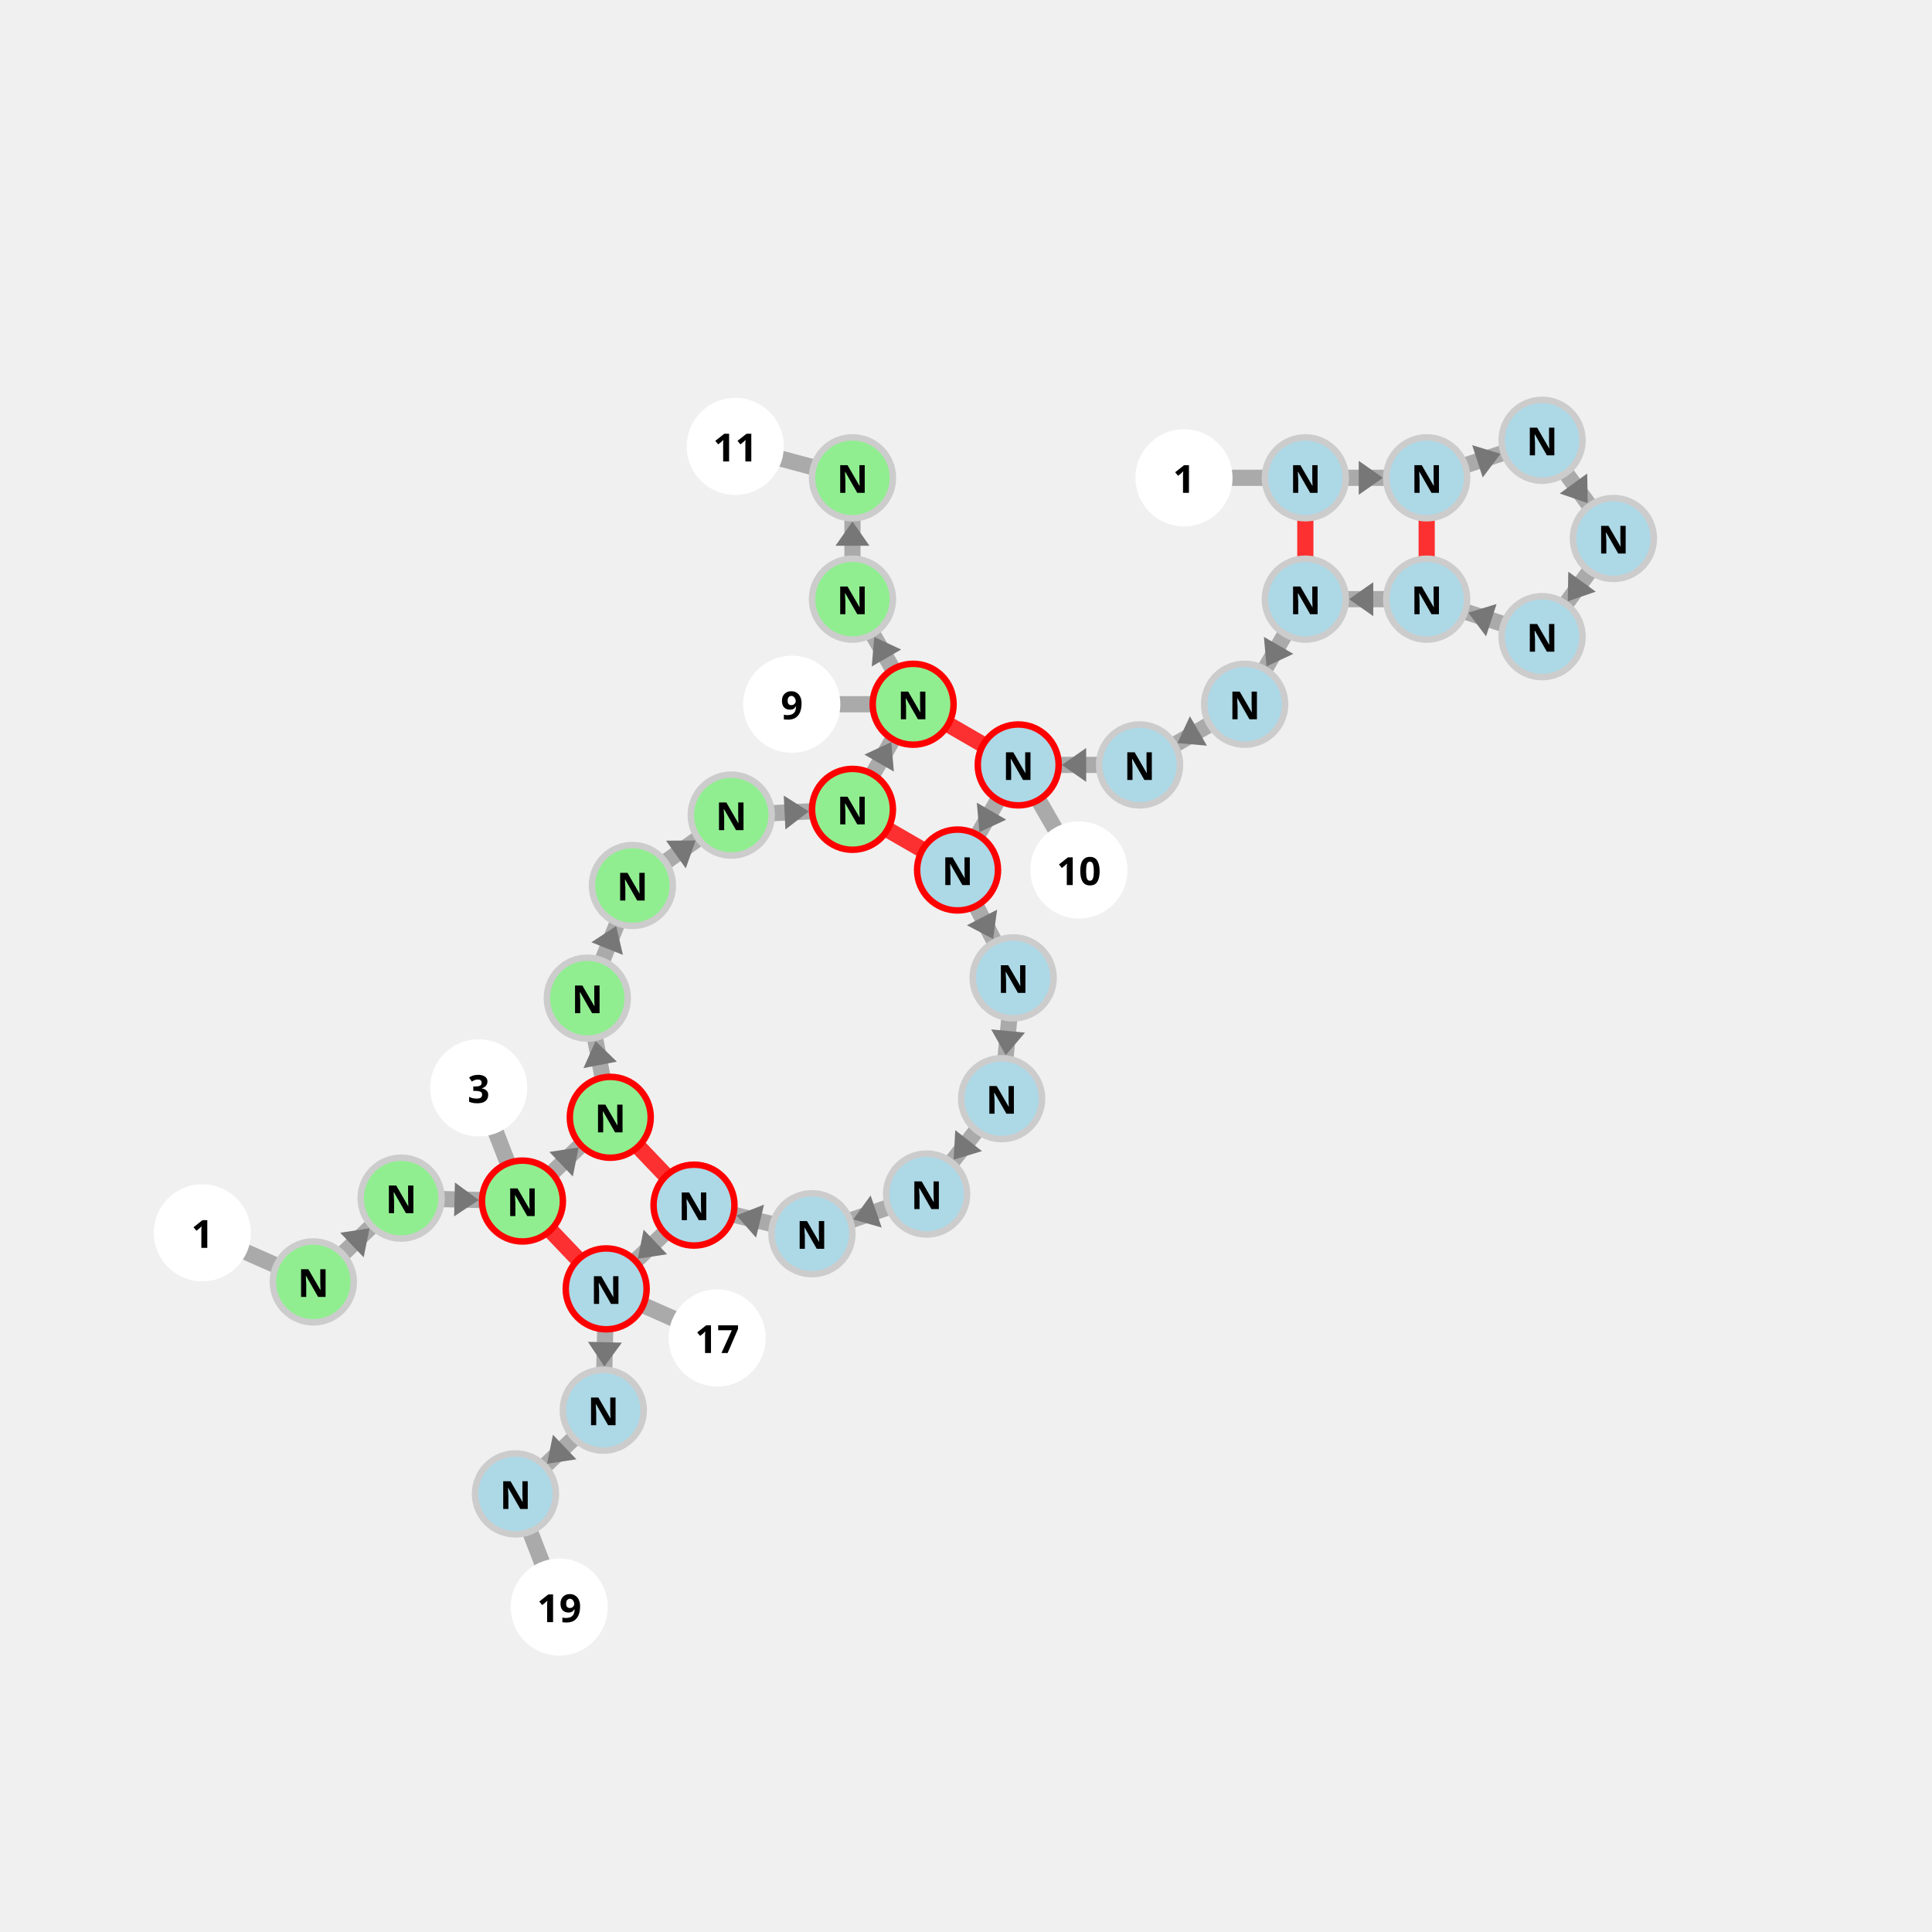
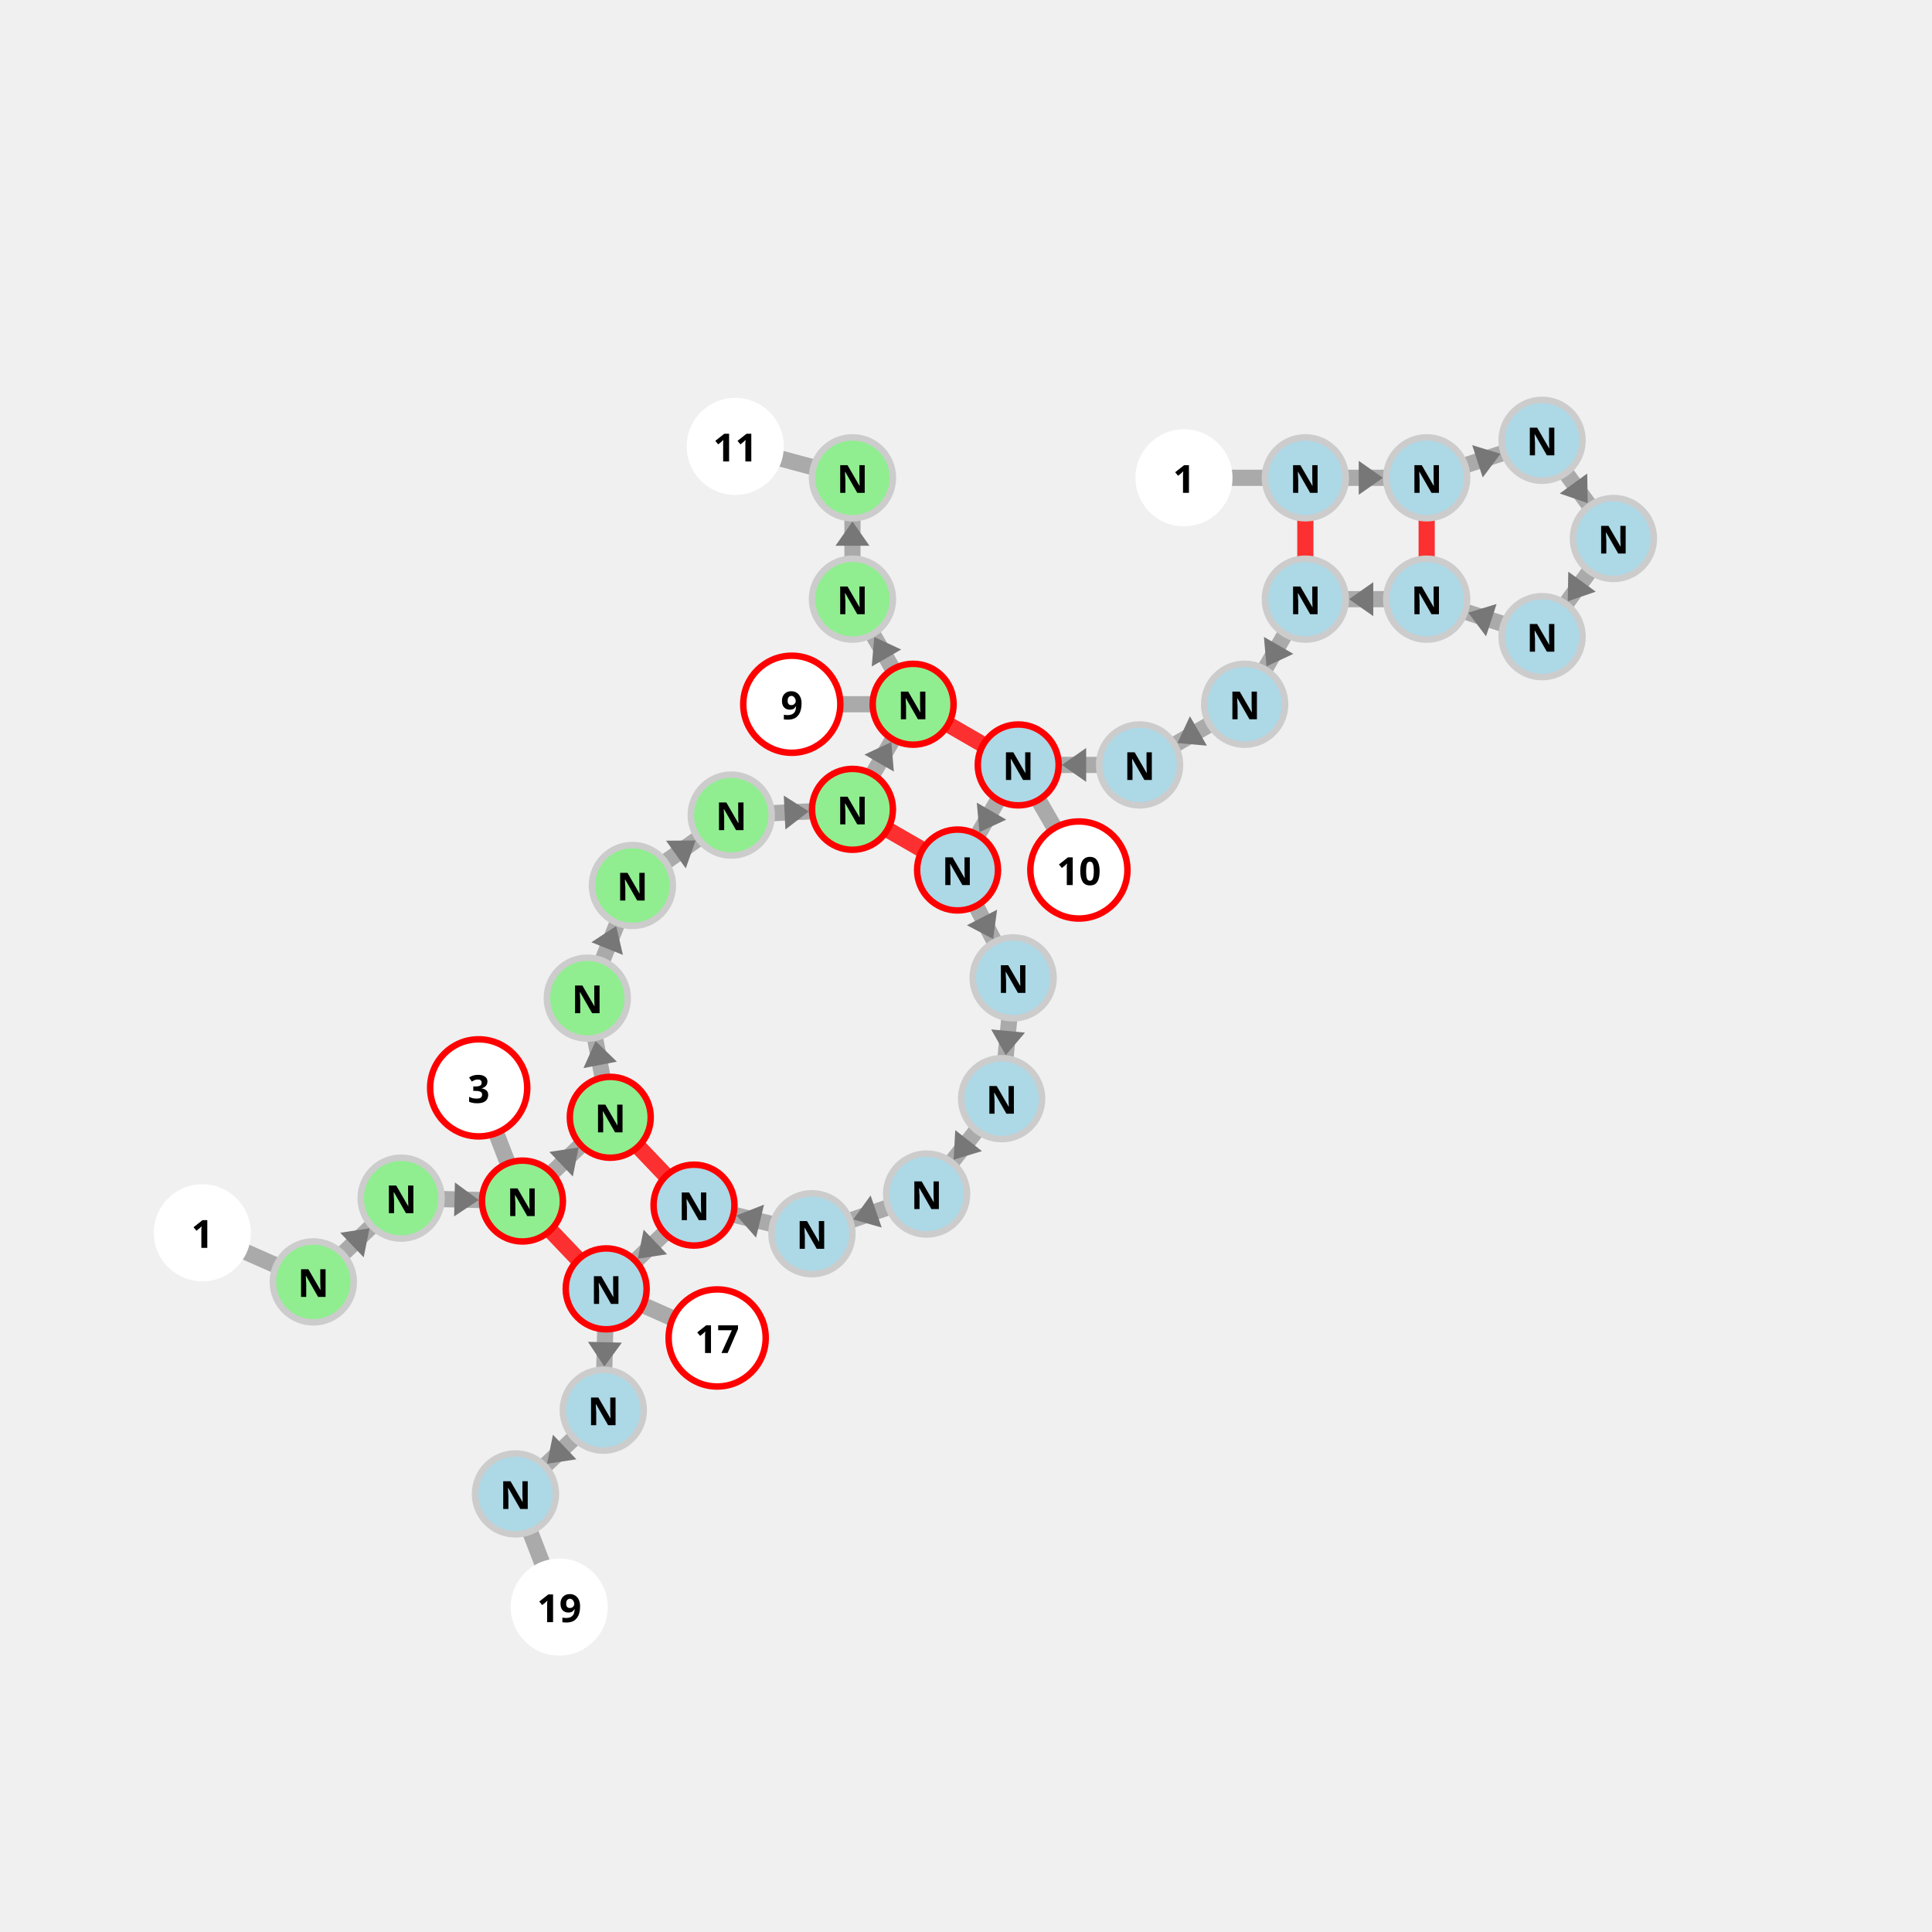
<svg xmlns="http://www.w3.org/2000/svg" viewBox="0 0 300 300">
  <style type="text/css">
 circle.fornac-node, polygon.fornac-node {
  stroke: #ccc;
  stroke-width: 0.8;
  opacity: 1;
  fill: white;
}

path.fornac-directionArrow {
  fill: #777;
  stroke: none;
  stroke-width: 0.8px;
}

g.fornac-plot {
    /* outline: 1px solid red; */
}

circle.fornac-node[base_type="a"] {
  fill: #dbdb8d;
}

circle.fornac-node[base_type="c"] {
  fill: #98df8a;
}

circle.fornac-node[base_type="g"] {
  fill: #ff9896;
}

circle.fornac-node[base_type="u"], circle.fornac-node[base_type="t"] {
  fill: #aec7e8;
}

.fornac-node &gt; text {
     pointer-events: none;
 }

circle.fornac-node[node_type="label"] {
    stroke: transparent;
    stroke-width: 0;
    fill: white;
    display: inline;
}

circle.fornac-node[node_type="protein"] {
    fill: gray;
    fill-opacity: 0.5;
    stroke-width: 4;
}

.fornac-selectedNode &gt; circle.fornac-node {
    stroke: red;
}

text.fornac-nodeLabel {
    font-weight: bold;
    font-family: Tahoma, Geneva, sans-serif;
    font-size: 0.4em;
    color: rgb(100,100,100);
    text-anchor: middle;
    alignment-baseline: middle;
    dominant-baseline: central;
    pointer-events: none;
    -webkit-touch-callout: none;
    -webkit-user-select: none;
    -khtml-user-select: none;
    -moz-user-select: none;
    -ms-user-select: none;
    user-select: none;
}

line.fornac-link {
  stroke: #999;
  stroke-opacity: 0.8;
  stroke-width: 2;
}

line.fornac-link[link_type="pseudoknot"] {
    stroke: red;
}

line.fornac-link[link_type="basepair"] {
  stroke: red;
}

line.fornac-link[link_type="intermolecule"] {
  stroke: blue;
}

line.fornac-link[link_type="chain_chain"] {
  stroke-dasharray: 3,3;
}

line.fornac-link[link_type="fake"] {
  stroke: green;
}

text.fornac-plotLabel {
    font-family: Tahoma, Geneva, sans-serif;
    font-weight: bolder;
    font-size: 1.2em;
    fill: rgba(200, 200, 200, 0.5);
    text-anchor: middle;
    alignment-baseline: central;
}

.fornac-transparent {
    fill: transparent;
    stroke-width: 0;
    stroke-opacity: 0;
    opacity: 0;
    visibility: hidden;
    pointer-events: none;
}

.fornac-dragLine {
  stroke: #999;
  stroke-width: 2;
  pointer-events: none;
}

.fornac-mouseEventHelper &gt; .extent {
  fill-opacity: .1;
  stroke: #fff;
  shape-rendering: crispEdges;
}

.d3-context-menu {
	position: absolute;
	display: none;
	background-color: #f2f2f2;
	border-radius: 4px;

	font-family: Arial, sans-serif;
	font-size: 14px;
	min-width: 150px;
	border: 1px solid #d4d4d4;

	z-index:1200;
}

.d3-context-menu ul {
	list-style-type: none;
	margin: 4px 0px;
	padding: 0px;
	cursor: default;
}

.d3-context-menu ul li {
	padding: 4px 16px;

	-webkit-touch-callout: none; /* iOS Safari */
	-webkit-user-select: none;   /* Chrome/Safari/Opera */
	-khtml-user-select: none;    /* Konqueror */
	-moz-user-select: none;      /* Firefox */
	-ms-user-select: none;       /* Internet Explorer/Edge */
	user-select: none;
}

.d3-context-menu ul li:hover {
	background-color: #4677f8;
	color: #fefefe;
}

.d3-context-menu-selected {
	background-color: #4677f8;
	color: #fefefe;
}

/*
	Header
*/

.d3-context-menu ul li.is-header
.d3-context-menu ul li.is-header:hover {
	background-color: #f2f2f2;
	color: #444;
	font-weight: bold;
	font-style: italic;
}

/*
	Disabled
*/

.d3-context-menu ul li.is-disabled
.d3-context-menu ul li.is-disabled:hover {
	background-color: #f2f2f2;
	color: #888;
	cursor: not-allowed;
}

/*
	Divider
*/

.d3-context-menu ul li.is-divider {
	padding: 0px 0px;
}

.d3-context-menu ul li.is-divider:hover {
	background-color: #f2f2f2;
}

.d3-context-menu ul hr {
	border: 0;
    height: 0;
    border-top: 1px solid rgba(0, 0, 0, 0.1);
    border-bottom: 1px solid rgba(255, 255, 255, 0.3);
}

/*# sourceMappingURL=fornac.css.map*/ 
</style>
  <g class="fornac-plot" transform="translate(77.07398,-51.42303)scale(1.256171,1.256171)">
    <g class="fornac-links">
      <line class="link fornac-link" x1="100" y1="100" x2="100" y2="115" link_type="basepair" pointer-events="all" />
      <line class="link fornac-link" x1="115" y1="100" x2="115" y2="115" link_type="basepair" pointer-events="all" />
      <line class="link fornac-link" x1="100" y1="100" x2="115" y2="100" link_type="backbone" pointer-events="all" />
      <line class="link fornac-link" x1="115" y1="100" x2="129.266" y2="95.365" link_type="backbone" pointer-events="all" />
      <line class="link fornac-link" x1="129.266" y1="95.365" x2="138.083" y2="107.5" link_type="backbone" pointer-events="all" />
      <line class="link fornac-link" x1="138.083" y1="107.5" x2="129.266" y2="119.635" link_type="backbone" pointer-events="all" />
      <line class="link fornac-link" x1="129.266" y1="119.635" x2="115" y2="115" link_type="backbone" pointer-events="all" />
      <line class="link fornac-link" x1="115" y1="115" x2="100" y2="115" link_type="backbone" pointer-events="all" />
      <line class="link fornac-link" x1="100" y1="115" x2="92.5" y2="127.99" link_type="backbone" pointer-events="all" />
      <line class="link fornac-link" x1="92.5" y1="127.99" x2="79.51" y2="135.49" link_type="backbone" pointer-events="all" />
      <line class="link fornac-link" x1="64.51" y1="135.49" x2="51.519" y2="127.99" link_type="basepair" pointer-events="all" />
      <line class="link fornac-link" x1="79.51" y1="135.49" x2="64.51" y2="135.49" link_type="backbone" pointer-events="all" />
      <line class="link fornac-link" x1="57.01" y1="148.481" x2="44.019" y2="140.981" link_type="basepair" pointer-events="all" />
      <line class="link fornac-link" x1="64.51" y1="135.49" x2="57.01" y2="148.481" link_type="backbone" pointer-events="all" />
      <line class="link fornac-link" x1="57.01" y1="148.481" x2="63.883" y2="161.813" link_type="backbone" pointer-events="all" />
      <line class="link fornac-link" x1="63.883" y1="161.813" x2="62.457" y2="176.745" link_type="backbone" pointer-events="all" />
      <line class="link fornac-link" x1="62.457" y1="176.745" x2="53.185" y2="188.536" link_type="backbone" pointer-events="all" />
      <line class="link fornac-link" x1="53.185" y1="188.536" x2="39.01" y2="193.442" link_type="backbone" pointer-events="all" />
      <line class="link fornac-link" x1="24.433" y1="189.906" x2="14.081" y2="179.05" link_type="basepair" pointer-events="all" />
      <line class="link fornac-link" x1="39.01" y1="193.442" x2="24.433" y2="189.906" link_type="backbone" pointer-events="all" />
      <line class="link fornac-link" x1="13.577" y1="200.257" x2="3.225" y2="189.401" link_type="basepair" pointer-events="all" />
      <line class="link fornac-link" x1="24.433" y1="189.906" x2="13.577" y2="200.257" link_type="backbone" pointer-events="all" />
      <line class="link fornac-link" x1="13.577" y1="200.257" x2="13.22" y2="215.253" link_type="backbone" pointer-events="all" />
      <line class="link fornac-link" x1="13.22" y1="215.253" x2="2.364" y2="225.604" link_type="backbone" pointer-events="all" />
      <line class="link fornac-link" x1="-22.626" y1="199.395" x2="-11.77" y2="189.044" link_type="backbone" pointer-events="all" />
      <line class="link fornac-link" x1="-11.77" y1="189.044" x2="3.225" y2="189.401" link_type="backbone" pointer-events="all" />
      <line class="link fornac-link" x1="3.225" y1="189.401" x2="14.081" y2="179.05" link_type="backbone" pointer-events="all" />
      <line class="link fornac-link" x1="14.081" y1="179.05" x2="11.243" y2="164.321" link_type="backbone" pointer-events="all" />
      <line class="link fornac-link" x1="11.243" y1="164.321" x2="16.818" y2="150.395" link_type="backbone" pointer-events="all" />
      <line class="link fornac-link" x1="16.818" y1="150.395" x2="29.036" y2="141.694" link_type="backbone" pointer-events="all" />
      <line class="link fornac-link" x1="29.036" y1="141.694" x2="44.019" y2="140.981" link_type="backbone" pointer-events="all" />
      <line class="link fornac-link" x1="44.019" y1="140.981" x2="51.519" y2="127.99" link_type="backbone" pointer-events="all" />
      <line class="link fornac-link" x1="51.519" y1="127.99" x2="44.019" y2="115" link_type="backbone" pointer-events="all" />
      <line class="link fornac-link" x1="44.019" y1="115" x2="44.019" y2="100" link_type="backbone" pointer-events="all" />
      <line class="link fornac-link" x1="100" y1="100" x2="85" y2="100" link_type="label_link" pointer-events="all" />
      <line class="link fornac-link" x1="115" y1="100" x2="112.653" y2="85.185" link_type="label_link" pointer-events="all" style="display:none" />
      <line class="link fornac-link" x1="129.266" y1="95.365" x2="133.901" y2="81.099" link_type="label_link" pointer-events="all" style="display:none" />
      <line class="link fornac-link" x1="138.083" y1="107.5" x2="153.083" y2="107.5" link_type="label_link" pointer-events="all" style="display:none" />
      <line class="link fornac-link" x1="129.266" y1="119.635" x2="133.901" y2="133.901" link_type="label_link" pointer-events="all" style="display:none" />
      <line class="link fornac-link" x1="115" y1="115" x2="112.653" y2="129.815" link_type="label_link" pointer-events="all" style="display:none" />
      <line class="link fornac-link" x1="100" y1="115" x2="107.5" y2="127.99" link_type="label_link" pointer-events="all" style="display:none" />
      <line class="link fornac-link" x1="92.5" y1="127.99" x2="103.107" y2="138.597" link_type="label_link" pointer-events="all" style="display:none" />
      <line class="link fornac-link" x1="79.51" y1="135.49" x2="83.392" y2="149.979" link_type="label_link" pointer-events="all" style="display:none" />
      <line class="link fornac-link" x1="64.51" y1="135.49" x2="72.01" y2="148.481" link_type="label_link" pointer-events="all" />
      <line class="link fornac-link" x1="57.01" y1="148.481" x2="72.005" y2="148.838" link_type="label_link" pointer-events="all" style="display:none" />
      <line class="link fornac-link" x1="63.883" y1="161.813" x2="78.612" y2="158.975" link_type="label_link" pointer-events="all" style="display:none" />
      <line class="link fornac-link" x1="62.457" y1="176.745" x2="76.383" y2="182.32" link_type="label_link" pointer-events="all" style="display:none" />
      <line class="link fornac-link" x1="53.185" y1="188.536" x2="61.886" y2="200.755" link_type="label_link" pointer-events="all" style="display:none" />
      <line class="link fornac-link" x1="39.01" y1="193.442" x2="39.724" y2="208.425" link_type="label_link" pointer-events="all" style="display:none" />
      <line class="link fornac-link" x1="24.433" y1="189.906" x2="28.315" y2="204.395" link_type="label_link" pointer-events="all" style="display:none" />
      <line class="link fornac-link" x1="13.577" y1="200.257" x2="27.294" y2="206.325" link_type="label_link" pointer-events="all" />
      <line class="link fornac-link" x1="13.22" y1="215.253" x2="26.937" y2="221.321" link_type="label_link" pointer-events="all" style="display:none" />
      <line class="link fornac-link" x1="2.364" y1="225.604" x2="7.772" y2="239.595" link_type="label_link" pointer-events="all" />
      <line class="link fornac-link" x1="-12.632" y1="225.247" x2="-18.701" y2="238.965" link_type="label_link" pointer-events="all" style="display:none" />
      <line class="link fornac-link" x1="-22.983" y1="214.391" x2="-36.974" y2="219.8" link_type="label_link" pointer-events="all" style="display:none" />
      <line class="link fornac-link" x1="-22.626" y1="199.395" x2="-36.344" y2="193.327" link_type="label_link" pointer-events="all" />
      <line class="link fornac-link" x1="-11.77" y1="189.044" x2="-17.179" y2="175.053" link_type="label_link" pointer-events="all" style="display:none" />
      <line class="link fornac-link" x1="3.225" y1="189.401" x2="-2.183" y2="175.41" link_type="label_link" pointer-events="all" />
      <line class="link fornac-link" x1="14.081" y1="179.05" x2="-0.206" y2="174.482" link_type="label_link" pointer-events="all" style="display:none" />
      <line class="link fornac-link" x1="11.243" y1="164.321" x2="-3.689" y2="162.895" link_type="label_link" pointer-events="all" style="display:none" />
      <line class="link fornac-link" x1="16.818" y1="150.395" x2="5.027" y2="141.123" link_type="label_link" pointer-events="all" style="display:none" />
      <line class="link fornac-link" x1="29.036" y1="141.694" x2="24.13" y2="127.519" link_type="label_link" pointer-events="all" style="display:none" />
      <line class="link fornac-link" x1="44.019" y1="140.981" x2="36.212" y2="128.173" link_type="label_link" pointer-events="all" style="display:none" />
      <line class="link fornac-link" x1="51.519" y1="127.99" x2="36.519" y2="127.99" link_type="label_link" pointer-events="all" />
      <line class="link fornac-link" x1="44.019" y1="115" x2="29.53" y2="118.882" link_type="label_link" pointer-events="all" style="display:none" />
      <line class="link fornac-link" x1="44.019" y1="100" x2="29.53" y2="96.118" link_type="label_link" pointer-events="all" />
    </g>
    <g class="fornac-nodes">
      <g class="gnode" struct_name="empty" transform="translate(100,100)" num="n1" rnum="n32">
        <path class="fornac-directionArrow" node_num="1" />
        <circle class="fornac-node" node_type="nucleotide" node_num="1" r="5" style="fill: lightblue;" />
        <text class="fornac-nodeLabel" label_type="nucleotide">N</text>
      </g>
      <g class="gnode" struct_name="empty" transform="translate(115,100)" num="n2" rnum="n31">
        <path class="fornac-directionArrow" node_num="2" d="M-8.4,-2.1L-5.4,0L-8.4,2.1" />
        <circle class="fornac-node" node_type="nucleotide" node_num="2" r="5" style="fill: lightblue;" />
        <text class="fornac-nodeLabel" label_type="nucleotide">N</text>
      </g>
      <g class="gnode" struct_name="empty" transform="translate(129.2658,95.36475)" num="n3" rnum="n30">
        <path class="fornac-directionArrow" node_num="3" d="M-8.638,0.599L-5.136,1.669L-7.34,4.593" />
        <circle class="fornac-node" node_type="nucleotide" node_num="3" r="5" style="fill: lightblue;" />
        <text class="fornac-nodeLabel" label_type="nucleotide">N</text>
      </g>
      <g class="gnode" struct_name="empty" transform="translate(138.0826,107.5)" num="n4" rnum="n29">
        <path class="fornac-directionArrow" node_num="4" d="M-3.238,-8.03L-3.174,-4.369L-6.636,-5.561" />
        <circle class="fornac-node" node_type="nucleotide" node_num="4" r="5" style="fill: lightblue;" />
        <text class="fornac-nodeLabel" label_type="nucleotide">N</text>
      </g>
      <g class="gnode" struct_name="empty" transform="translate(129.2658,119.6353)" num="n5" rnum="n28">
        <path class="fornac-directionArrow" node_num="5" d="M6.636,-5.561L3.174,-4.369L3.238,-8.03" />
        <circle class="fornac-node" node_type="nucleotide" node_num="5" r="5" style="fill: lightblue;" />
        <text class="fornac-nodeLabel" label_type="nucleotide">N</text>
      </g>
      <g class="gnode" struct_name="empty" transform="translate(115,115)" num="n6" rnum="n27">
        <path class="fornac-directionArrow" node_num="6" d="M7.34,4.593L5.136,1.669L8.638,0.599" />
        <circle class="fornac-node" node_type="nucleotide" node_num="6" r="5" style="fill: lightblue;" />
        <text class="fornac-nodeLabel" label_type="nucleotide">N</text>
      </g>
      <g class="gnode" struct_name="empty" transform="translate(100,115)" num="n7" rnum="n26">
        <path class="fornac-directionArrow" node_num="7" d="M8.4,2.1L5.4,0L8.4,-2.1" />
        <circle class="fornac-node" node_type="nucleotide" node_num="7" r="5" style="fill: lightblue;" />
        <text class="fornac-nodeLabel" label_type="nucleotide">N</text>
      </g>
      <g class="gnode" struct_name="empty" transform="translate(92.5,127.9904)" num="n8" rnum="n25">
        <path class="fornac-directionArrow" node_num="8" d="M6.019,-6.225L2.7,-4.677L2.381,-8.325" />
        <circle class="fornac-node" node_type="nucleotide" node_num="8" r="5" style="fill: lightblue;" />
        <text class="fornac-nodeLabel" label_type="nucleotide">N</text>
      </g>
      <g class="gnode" struct_name="empty" transform="translate(79.50962,135.4904)" num="n9" rnum="n24">
        <path class="fornac-directionArrow" node_num="9" d="M8.325,-2.381L4.677,-2.7L6.225,-6.019" />
        <circle class="fornac-node" node_type="nucleotide" node_num="9" r="5" style="fill: lightblue;" />
        <text class="fornac-nodeLabel" label_type="nucleotide">N</text>
      </g>
      <g class="gnode" struct_name="empty" transform="translate(64.50962,135.4904)" num="n10" rnum="n23">
        <path class="fornac-directionArrow" node_num="10" d="M8.4,2.1L5.4,-1.0231815394945444e-14L8.4,-2.1" />
        <circle class="fornac-node" node_type="nucleotide" node_num="10" r="5" style="fill: lightblue;stroke: red;" />
        <text class="fornac-nodeLabel" label_type="nucleotide">N</text>
      </g>
      <g class="gnode" struct_name="empty" transform="translate(57.00962,148.4808)" num="n11" rnum="n22">
        <path class="fornac-directionArrow" node_num="11" d="M6.019,-6.225L2.7,-4.677L2.381,-8.325" />
        <circle class="fornac-node" node_type="nucleotide" node_num="11" r="5" style="fill: lightblue;stroke: red;" />
        <text class="fornac-nodeLabel" label_type="nucleotide">N</text>
      </g>
      <g class="gnode" struct_name="empty" transform="translate(63.88302,161.8133)" num="n12" rnum="n21">
        <path class="fornac-directionArrow" node_num="12" d="M-1.983,-8.428L-2.474,-4.8L-5.716,-6.504" />
        <circle class="fornac-node" node_type="nucleotide" node_num="12" r="5" style="fill: lightblue;" />
        <text class="fornac-nodeLabel" label_type="nucleotide">N</text>
      </g>
      <g class="gnode" struct_name="empty" transform="translate(62.45718,176.7454)" num="n13" rnum="n20">
        <path class="fornac-directionArrow" node_num="13" d="M2.889,-8.162L0.513,-5.376L-1.292,-8.562" />
        <circle class="fornac-node" node_type="nucleotide" node_num="13" r="5" style="fill: lightblue;" />
        <text class="fornac-nodeLabel" label_type="nucleotide">N</text>
      </g>
      <g class="gnode" struct_name="empty" transform="translate(53.18479,188.5362)" num="n14" rnum="n19">
        <path class="fornac-directionArrow" node_num="14" d="M6.843,-5.305L3.338,-4.245L3.542,-7.901" />
        <circle class="fornac-node" node_type="nucleotide" node_num="14" r="5" style="fill: lightblue;" />
        <text class="fornac-nodeLabel" label_type="nucleotide">N</text>
      </g>
      <g class="gnode" struct_name="empty" transform="translate(39.00978,193.4422)" num="n15" rnum="n18">
        <path class="fornac-directionArrow" node_num="15" d="M8.625,-0.763L5.103,-1.766L7.251,-4.732" />
        <circle class="fornac-node" node_type="nucleotide" node_num="15" r="5" style="fill: lightblue;" />
        <text class="fornac-nodeLabel" label_type="nucleotide">N</text>
      </g>
      <g class="gnode" struct_name="empty" transform="translate(24.43261,189.9058)" num="n16" rnum="n17">
        <path class="fornac-directionArrow" node_num="16" d="M7.668,4.021L5.248,1.273L8.658,-0.06" />
        <circle class="fornac-node" node_type="nucleotide" node_num="16" r="5" style="fill: lightblue;stroke: red;" />
        <text class="fornac-nodeLabel" label_type="nucleotide">N</text>
      </g>
      <g class="gnode" struct_name="empty" transform="translate(13.57659,200.257)" num="n17" rnum="n16">
        <path class="fornac-directionArrow" node_num="17" d="M7.529,-4.277L3.908,-3.726L4.63,-7.317" />
        <circle class="fornac-node" node_type="nucleotide" node_num="17" r="5" style="fill: lightblue;stroke: red;" />
        <text class="fornac-nodeLabel" label_type="nucleotide">N</text>
      </g>
      <g class="gnode" struct_name="empty" transform="translate(13.21963,215.2527)" num="n18" rnum="n15">
        <path class="fornac-directionArrow" node_num="18" d="M2.299,-8.348L0.129,-5.398L-1.9,-8.448" />
        <circle class="fornac-node" node_type="nucleotide" node_num="18" r="5" style="fill: lightblue;" />
        <text class="fornac-nodeLabel" label_type="nucleotide">N</text>
      </g>
      <g class="gnode" struct_name="empty" transform="translate(2.363619,225.6039)" num="n19" rnum="n14">
        <path class="fornac-directionArrow" node_num="19" d="M7.529,-4.277L3.908,-3.726L4.63,-7.317" />
        <circle class="fornac-node" node_type="nucleotide" node_num="19" r="5" style="fill: lightblue;" />
        <text class="fornac-nodeLabel" label_type="nucleotide">N</text>
      </g>
      <g class="gnode" struct_name="empty" transform="translate(-12.63213,225.247)" num="n20" rnum="n13">
        <text class="fornac-nodeLabel" label_type="middle" />
      </g>
      <g class="gnode" struct_name="empty" transform="translate(-22.98332,214.391)" num="n21" rnum="n12">
        <text class="fornac-nodeLabel" label_type="middle" />
      </g>
      <g class="gnode" struct_name="empty" transform="translate(-22.62635,199.3952)" num="n22" rnum="n11">
        <path class="fornac-directionArrow" node_num="22" />
        <circle class="fornac-node" node_type="nucleotide" node_num="22" r="5" style="fill: lightgreen;" />
        <text class="fornac-nodeLabel" label_type="nucleotide">N</text>
      </g>
      <g class="gnode" struct_name="empty" transform="translate(-11.77034,189.044)" num="n23" rnum="n10">
        <path class="fornac-directionArrow" node_num="23" d="M-7.529,4.277L-3.908,3.726L-4.63,7.317" />
        <circle class="fornac-node" node_type="nucleotide" node_num="23" r="5" style="fill: lightgreen;" />
        <text class="fornac-nodeLabel" label_type="nucleotide">N</text>
      </g>
      <g class="gnode" struct_name="empty" transform="translate(3.22541,189.401)" num="n24" rnum="n9">
        <path class="fornac-directionArrow" node_num="24" d="M-8.348,-2.299L-5.398,-0.129L-8.448,1.9" />
        <circle class="fornac-node" node_type="nucleotide" node_num="24" r="5" style="fill: lightgreen;stroke: red;" />
        <text class="fornac-nodeLabel" label_type="nucleotide">N</text>
      </g>
      <g class="gnode" struct_name="empty" transform="translate(14.08142,179.0498)" num="n25" rnum="n8">
        <path class="fornac-directionArrow" node_num="25" d="M-7.529,4.277L-3.908,3.726L-4.63,7.317" />
        <circle class="fornac-node" node_type="nucleotide" node_num="25" r="5" style="fill: lightgreen;stroke: red;" />
        <text class="fornac-nodeLabel" label_type="nucleotide">N</text>
      </g>
      <g class="gnode" struct_name="empty" transform="translate(11.24265,164.3209)" num="n26" rnum="n7">
        <path class="fornac-directionArrow" node_num="26" d="M-0.472,8.646L1.022,5.302L3.652,7.851" />
        <circle class="fornac-node" node_type="nucleotide" node_num="26" r="5" style="fill: lightgreen;" />
        <text class="fornac-nodeLabel" label_type="nucleotide">N</text>
      </g>
      <g class="gnode" struct_name="empty" transform="translate(16.81759,150.3953)" num="n27" rnum="n6">
        <path class="fornac-directionArrow" node_num="27" d="M-5.072,7.018L-2.007,5.013L-1.172,8.579" />
        <circle class="fornac-node" node_type="nucleotide" node_num="27" r="5" style="fill: lightgreen;" />
        <text class="fornac-nodeLabel" label_type="nucleotide">N</text>
      </g>
      <g class="gnode" struct_name="empty" transform="translate(29.03623,141.6945)" num="n28" rnum="n5">
        <path class="fornac-directionArrow" node_num="28" d="M-8.061,3.162L-4.399,3.132L-5.624,6.583" />
        <circle class="fornac-node" node_type="nucleotide" node_num="28" r="5" style="fill: lightgreen;" />
        <text class="fornac-nodeLabel" label_type="nucleotide">N</text>
      </g>
      <g class="gnode" struct_name="empty" transform="translate(44.01924,140.9808)" num="n29" rnum="n4">
        <path class="fornac-directionArrow" node_num="29" d="M-8.49,-1.698L-5.394,0.257L-8.291,2.497" />
        <circle class="fornac-node" node_type="nucleotide" node_num="29" r="5" style="fill: lightgreen;stroke: red;" />
        <text class="fornac-nodeLabel" label_type="nucleotide">N</text>
      </g>
      <g class="gnode" struct_name="empty" transform="translate(51.51924,127.9904)" num="n30" rnum="n3">
        <path class="fornac-directionArrow" node_num="30" d="M-6.019,6.225L-2.7,4.677L-2.381,8.325" />
        <circle class="fornac-node" node_type="nucleotide" node_num="30" r="5" style="fill: lightgreen;stroke: red;" />
        <text class="fornac-nodeLabel" label_type="nucleotide">N</text>
      </g>
      <g class="gnode" struct_name="empty" transform="translate(44.01924,115)" num="n31" rnum="n2">
        <path class="fornac-directionArrow" node_num="31" d="M2.381,8.325L2.7,4.677L6.019,6.225" />
        <circle class="fornac-node" node_type="nucleotide" node_num="31" r="5" style="fill: lightgreen;" />
        <text class="fornac-nodeLabel" label_type="nucleotide">N</text>
      </g>
      <g class="gnode" struct_name="empty" transform="translate(44.01924,100)" num="n32" rnum="n1">
        <path class="fornac-directionArrow" node_num="32" d="M-2.1,8.4L2.0463630789890888e-14,5.4L2.1,8.4" />
        <circle class="fornac-node" node_type="nucleotide" node_num="32" r="5" style="fill: lightgreen;" />
        <text class="fornac-nodeLabel" label_type="nucleotide">N</text>
      </g>
      <g class="gnode" struct_name="empty" transform="translate(85,100)" num="n-1" rnum="n34">
        <circle class="fornac-node" r="6" node_type="label" node_num="-1" />
        <text class="fornac-nodeLabel" label_type="label">1</text>
      </g>
      <g class="gnode" struct_name="empty" transform="translate(112.6535,85.18467)" num="n-1" rnum="n34" style="display:none">
        <circle class="fornac-node" r="6" node_type="label" node_num="-1" />
        <text class="fornac-nodeLabel" label_type="label">0</text>
      </g>
      <g class="gnode" struct_name="empty" transform="translate(133.9011,81.0989)" num="n-1" rnum="n34" style="display:none">
        <circle class="fornac-node" r="6" node_type="label" node_num="-1" />
        <text class="fornac-nodeLabel" label_type="label">0</text>
      </g>
      <g class="gnode" struct_name="empty" transform="translate(153.0826,107.5)" num="n-1" rnum="n34" style="display:none">
        <circle class="fornac-node" r="6" node_type="label" node_num="-1" />
        <text class="fornac-nodeLabel" label_type="label">0</text>
      </g>
      <g class="gnode" struct_name="empty" transform="translate(133.9011,133.9011)" num="n-1" rnum="n34" style="display:none">
        <circle class="fornac-node" r="6" node_type="label" node_num="-1" />
        <text class="fornac-nodeLabel" label_type="label">0</text>
      </g>
      <g class="gnode" struct_name="empty" transform="translate(112.6535,129.8153)" num="n-1" rnum="n34" style="display:none">
        <circle class="fornac-node" r="6" node_type="label" node_num="-1" />
        <text class="fornac-nodeLabel" label_type="label">0</text>
      </g>
      <g class="gnode" struct_name="empty" transform="translate(107.5,127.9904)" num="n-1" rnum="n34" style="display:none">
        <circle class="fornac-node" r="6" node_type="label" node_num="-1" />
        <text class="fornac-nodeLabel" label_type="label">0</text>
      </g>
      <g class="gnode" struct_name="empty" transform="translate(103.1066,138.597)" num="n-1" rnum="n34" style="display:none">
        <circle class="fornac-node" r="6" node_type="label" node_num="-1" />
        <text class="fornac-nodeLabel" label_type="label">0</text>
      </g>
      <g class="gnode" struct_name="empty" transform="translate(83.3919,149.9793)" num="n-1" rnum="n34" style="display:none">
        <circle class="fornac-node" r="6" node_type="label" node_num="-1" />
        <text class="fornac-nodeLabel" label_type="label">0</text>
      </g>
      <g class="gnode" struct_name="empty" transform="translate(72.00962,148.4808)" num="n-1" rnum="n34">
-         <circle class="fornac-node" r="6" node_type="label" node_num="-1" />
+         <circle class="fornac-node" r="6" node_type="label" node_num="-1" style="stroke: red;stroke-width: 0.8;" />
        <text class="fornac-nodeLabel" label_type="label">10</text>
      </g>
      <g class="gnode" struct_name="empty" transform="translate(72.00537,148.8377)" num="n-1" rnum="n34" style="display:none">
        <circle class="fornac-node" r="6" node_type="label" node_num="-1" />
        <text class="fornac-nodeLabel" label_type="label">0</text>
      </g>
      <g class="gnode" struct_name="empty" transform="translate(78.61195,158.9745)" num="n-1" rnum="n34" style="display:none">
        <circle class="fornac-node" r="6" node_type="label" node_num="-1" />
        <text class="fornac-nodeLabel" label_type="label">0</text>
      </g>
      <g class="gnode" struct_name="empty" transform="translate(76.3827,182.3203)" num="n-1" rnum="n34" style="display:none">
        <circle class="fornac-node" r="6" node_type="label" node_num="-1" />
        <text class="fornac-nodeLabel" label_type="label">0</text>
      </g>
      <g class="gnode" struct_name="empty" transform="translate(61.88564,200.7548)" num="n-1" rnum="n34" style="display:none">
        <circle class="fornac-node" r="6" node_type="label" node_num="-1" />
        <text class="fornac-nodeLabel" label_type="label">0</text>
      </g>
      <g class="gnode" struct_name="empty" transform="translate(39.72351,208.4252)" num="n-1" rnum="n34" style="display:none">
        <circle class="fornac-node" r="6" node_type="label" node_num="-1" />
        <text class="fornac-nodeLabel" label_type="label">0</text>
      </g>
      <g class="gnode" struct_name="empty" transform="translate(28.31489,204.3947)" num="n-1" rnum="n34" style="display:none">
        <circle class="fornac-node" r="6" node_type="label" node_num="-1" />
        <text class="fornac-nodeLabel" label_type="label">0</text>
      </g>
      <g class="gnode" struct_name="empty" transform="translate(27.29426,206.3254)" num="n-1" rnum="n34">
-         <circle class="fornac-node" r="6" node_type="label" node_num="-1" />
+         <circle class="fornac-node" r="6" node_type="label" node_num="-1" style="stroke: red;stroke-width: 0.8;" />
        <text class="fornac-nodeLabel" label_type="label">17</text>
      </g>
      <g class="gnode" struct_name="empty" transform="translate(26.93729,221.3212)" num="n-1" rnum="n34" style="display:none">
        <circle class="fornac-node" r="6" node_type="label" node_num="-1" />
        <text class="fornac-nodeLabel" label_type="label">0</text>
      </g>
      <g class="gnode" struct_name="empty" transform="translate(7.772452,239.5948)" num="n-1" rnum="n34">
        <circle class="fornac-node" r="6" node_type="label" node_num="-1" />
        <text class="fornac-nodeLabel" label_type="label">19</text>
      </g>
      <g class="gnode" struct_name="empty" transform="translate(-18.70055,238.9646)" num="n-1" rnum="n34" style="display:none">
        <circle class="fornac-node" r="6" node_type="label" node_num="-1" />
        <text class="fornac-nodeLabel" label_type="label">0</text>
      </g>
      <g class="gnode" struct_name="empty" transform="translate(-36.97419,219.7998)" num="n-1" rnum="n34" style="display:none">
        <circle class="fornac-node" r="6" node_type="label" node_num="-1" />
        <text class="fornac-nodeLabel" label_type="label">0</text>
      </g>
      <g class="gnode" struct_name="empty" transform="translate(-36.34402,193.3268)" num="n-1" rnum="n34">
        <circle class="fornac-node" r="6" node_type="label" node_num="-1" />
        <text class="fornac-nodeLabel" label_type="label">1</text>
      </g>
      <g class="gnode" struct_name="empty" transform="translate(-17.17917,175.0531)" num="n-1" rnum="n34" style="display:none">
        <circle class="fornac-node" r="6" node_type="label" node_num="-1" />
        <text class="fornac-nodeLabel" label_type="label">0</text>
      </g>
      <g class="gnode" struct_name="empty" transform="translate(-2.183423,175.4101)" num="n-1" rnum="n34">
-         <circle class="fornac-node" r="6" node_type="label" node_num="-1" />
+         <circle class="fornac-node" r="6" node_type="label" node_num="-1" style="stroke: red;stroke-width: 0.8;" />
        <text class="fornac-nodeLabel" label_type="label">3</text>
      </g>
      <g class="gnode" struct_name="empty" transform="translate(-0.2063295,174.4825)" num="n-1" rnum="n34" style="display:none">
        <circle class="fornac-node" r="6" node_type="label" node_num="-1" />
        <text class="fornac-nodeLabel" label_type="label">0</text>
      </g>
      <g class="gnode" struct_name="empty" transform="translate(-3.689427,162.895)" num="n-1" rnum="n34" style="display:none">
        <circle class="fornac-node" r="6" node_type="label" node_num="-1" />
        <text class="fornac-nodeLabel" label_type="label">0</text>
      </g>
      <g class="gnode" struct_name="empty" transform="translate(5.026792,141.123)" num="n-1" rnum="n34" style="display:none">
        <circle class="fornac-node" r="6" node_type="label" node_num="-1" />
        <text class="fornac-nodeLabel" label_type="label">0</text>
      </g>
      <g class="gnode" struct_name="empty" transform="translate(24.13021,127.5195)" num="n-1" rnum="n34" style="display:none">
        <circle class="fornac-node" r="6" node_type="label" node_num="-1" />
        <text class="fornac-nodeLabel" label_type="label">0</text>
      </g>
      <g class="gnode" struct_name="empty" transform="translate(36.21222,128.1725)" num="n-1" rnum="n34" style="display:none">
        <circle class="fornac-node" r="6" node_type="label" node_num="-1" />
        <text class="fornac-nodeLabel" label_type="label">0</text>
      </g>
      <g class="gnode" struct_name="empty" transform="translate(36.51924,127.9904)" num="n-1" rnum="n34">
-         <circle class="fornac-node" r="6" node_type="label" node_num="-1" />
+         <circle class="fornac-node" r="6" node_type="label" node_num="-1" style="stroke: red;stroke-width: 0.8;" />
        <text class="fornac-nodeLabel" label_type="label">9</text>
      </g>
      <g class="gnode" struct_name="empty" transform="translate(29.53035,118.8823)" num="n-1" rnum="n34" style="display:none">
        <circle class="fornac-node" r="6" node_type="label" node_num="-1" />
        <text class="fornac-nodeLabel" label_type="label">0</text>
      </g>
      <g class="gnode" struct_name="empty" transform="translate(29.53035,96.11771)" num="n-1" rnum="n34">
        <circle class="fornac-node" r="6" node_type="label" node_num="-1" />
        <text class="fornac-nodeLabel" label_type="label">11</text>
      </g>
      <g class="gnode" transform="translate(107.5,107.5)" num="n-1" rnum="n34">
        <text class="fornac-nodeLabel" label_type="middle" />
      </g>
      <g class="gnode" transform="translate(54.26443,138.2356)" num="n-1" rnum="n34">
        <text class="fornac-nodeLabel" label_type="middle" />
      </g>
      <g class="gnode" transform="translate(13.82901,189.6534)" num="n-1" rnum="n34">
        <text class="fornac-nodeLabel" label_type="middle" />
      </g>
      <g class="gnode" transform="translate(44.01924,100)" num="n-3" rnum="n36">
        <text class="fornac-nodeLabel" label_type="middle" />
      </g>
      <g class="gnode" transform="translate(100,100)" num="n-2" rnum="n35">
        <text class="fornac-nodeLabel" label_type="middle" />
      </g>
      <g class="gnode" transform="translate(72.00962,119.6202)" num="n-1" rnum="n34">
        <text class="fornac-nodeLabel" label_type="middle" />
      </g>
      <g class="gnode" transform="translate(125.3229,107.5)" num="n-1" rnum="n34">
        <text class="fornac-nodeLabel" label_type="middle" />
      </g>
      <g class="gnode" transform="translate(-4.703362,207.324)" num="n-1" rnum="n34">
        <text class="fornac-nodeLabel" label_type="middle" />
      </g>
      <g class="gnode" transform="translate(37.7431,166.8513)" num="n-1" rnum="n34">
        <text class="fornac-nodeLabel" label_type="middle" />
      </g>
    </g>
  </g>
</svg>
